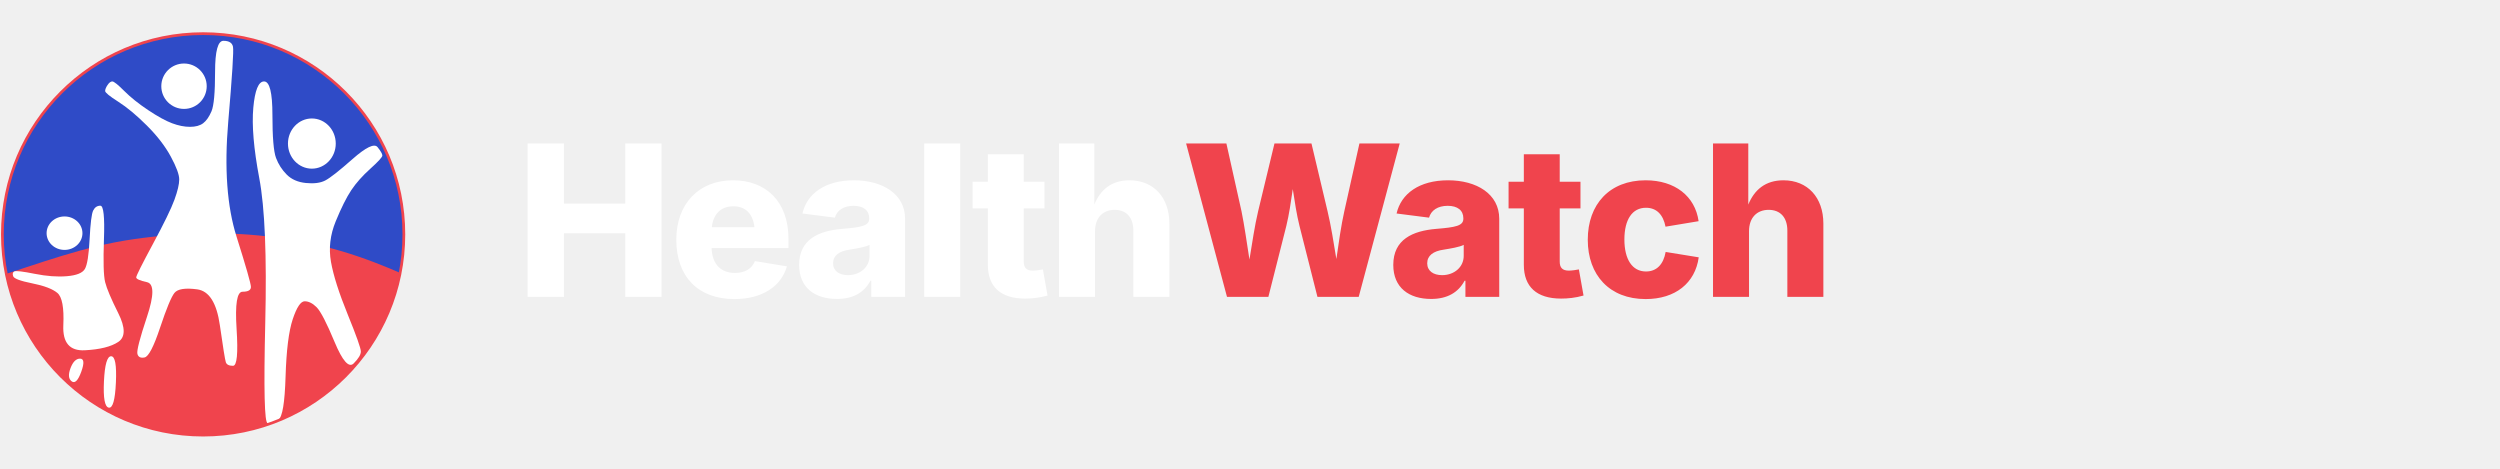
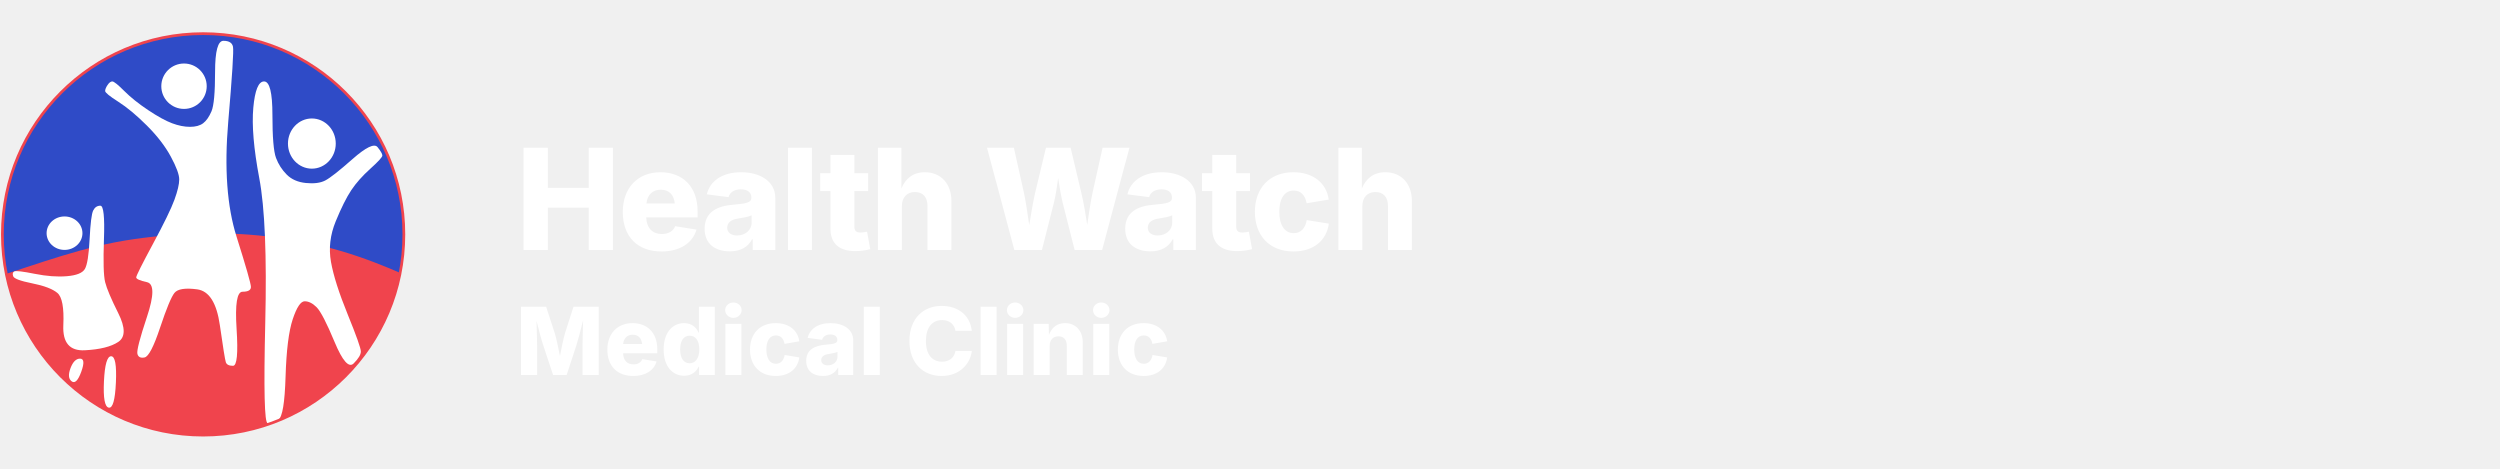
- <svg xmlns="http://www.w3.org/2000/svg" viewBox="0 0 320 60" role="img" aria-label="HealthWatch">
-   <svg x="0" y="4" width="52" height="52" viewBox="0 0 200 200">
+ <svg xmlns="http://www.w3.org/2000/svg" viewBox="0 0 320 60" role="img" aria-label="Health Watch Medical Clinic" focusable="false">
+   <svg x="0" y="4" width="52" height="52" viewBox="0 0 200 200" aria-hidden="true" focusable="false">
    <defs>
      <clipPath id="logo-white-disc">
        <circle cx="85" cy="85" r="84" />
      </clipPath>
    </defs>
    <g transform="scale(1.176471)">
      <circle cx="85" cy="85" r="84" fill="#2F4BC7" />
      <g clip-path="url(#logo-white-disc)">
        <path fill="#F0444D" d="M -5 104 C 17 97 35 90 56 87 C 77 84 99 83.5 120 87 C 141 90 159 97 176 105 L 176 176 L -5 176 Z" />
        <g fill="#FFFFFF">
          <path d="M 90 17 Q 90 4 93.5 4 Q 97 4 97.5 6.5 Q 98 9 95.5 38 Q 93 67 99 86 Q 105 105 105 107 Q 105 109 101.5 109 Q 98 109 99 124.5 Q 100 140 97.5 140 Q 95 140 94.5 138.5 Q 94 137 92 123 Q 90 109 82.5 108 Q 75 107 73 109.5 Q 71 112 67 124 Q 63 136 60.5 136.5 Q 58 137 57.5 135 Q 57 133 61.5 119.5 Q 66 106 61.5 105 Q 57 104 57 103 Q 57 102 64 89 Q 71 76 73 70.5 Q 75 65 75 62 Q 75 59 71.5 52.5 Q 68 46 61.5 39.5 Q 55 33 49.5 29.5 Q 44 26 44 25 Q 44 24 45 22.5 Q 46 21 47 21 Q 48 21 52 25 Q 56 29 62 33 Q 68 37 72 38.5 Q 76 40 79.5 40 Q 83 40 85 38.5 Q 87 37 88.5 33.5 Q 90 30 90 17 Z" />
          <path d="M 106 32 Q 107 21 110.5 21 Q 114 21 114 35 Q 114 49 115.5 53 Q 117 57 120 60 Q 123 63 128 63.5 Q 133 64 136 62.5 Q 139 61 147.5 53.5 Q 156 46 158 48.5 Q 160 51 160 52 Q 160 53 155 57.5 Q 150 62 147 66.5 Q 144 71 140.5 79.5 Q 137 88 138.5 96.5 Q 140 105 145.5 118.5 Q 151 132 151 134 Q 151 136 148 139 Q 145 142 140 130 Q 135 118 132.5 115.5 Q 130 113 127.5 113 Q 125 113 122.5 120.5 Q 120 128 119.5 144.5 Q 119 161 116.5 162.5 Q 114 164 112 164 Q 110 164 111 122 Q 112 80 108.5 61.5 Q 105 43 106 32 Z" />
          <path d="M 39 75 Q 40 73 42 73 Q 44 73 43.5 87 Q 43 101 44 105 Q 45 109 49.5 118 Q 54 127 49.5 130 Q 45 133 35.5 133.5 Q 26 134 26.5 123 Q 27 112 24 109.5 Q 21 107 13.5 105.5 Q 6 104 5.5 102.5 Q 5 101 6 100.5 Q 7 100 14.5 101.5 Q 22 103 28 102.5 Q 34 102 35.5 99.5 Q 37 97 37.5 87 Q 38 77 39 75 Z" />
          <path d="M 43.5 146.5 Q 44 136 46.5 136 Q 49 136 48.5 147 Q 48 158 45.5 157.5 Q 43 157 43.5 146.5 Z" />
          <path d="M 29.5 141 Q 31 137 33.5 137 Q 36 137 34 142.5 Q 32 148 30 146.5 Q 28 145 29.5 141 Z" />
          <ellipse cx="77" cy="23" rx="9.5" ry="9.5" />
          <ellipse cx="130.5" cy="47" rx="10" ry="10.5" />
          <ellipse cx="27" cy="84.5" rx="7.5" ry="7" />
        </g>
      </g>
      <circle cx="85" cy="85" r="84" fill="none" stroke="#F0444D" stroke-width="1.15" />
    </g>
  </svg>
-   <text x="66" y="38" font-family="'Plus Jakarta Sans', -apple-system, BlinkMacSystemFont, 'Segoe UI', sans-serif" font-weight="800" font-size="27" fill="#FFFFFF" letter-spacing="-0.6">Health<tspan fill="#F0444D">Watch</tspan>
-   </text>
+   <text x="66" y="32" font-family="'Plus Jakarta Sans', -apple-system, BlinkMacSystemFont, 'Segoe UI', sans-serif" font-weight="800" font-size="18" fill="#FFFFFF" letter-spacing="-0.4">Health Watch</text>
+   <text x="66" y="48" font-family="'Plus Jakarta Sans', -apple-system, BlinkMacSystemFont, 'Segoe UI', sans-serif" font-weight="800" font-size="12" fill="#FFFFFF">Medical Clinic</text>
</svg>
